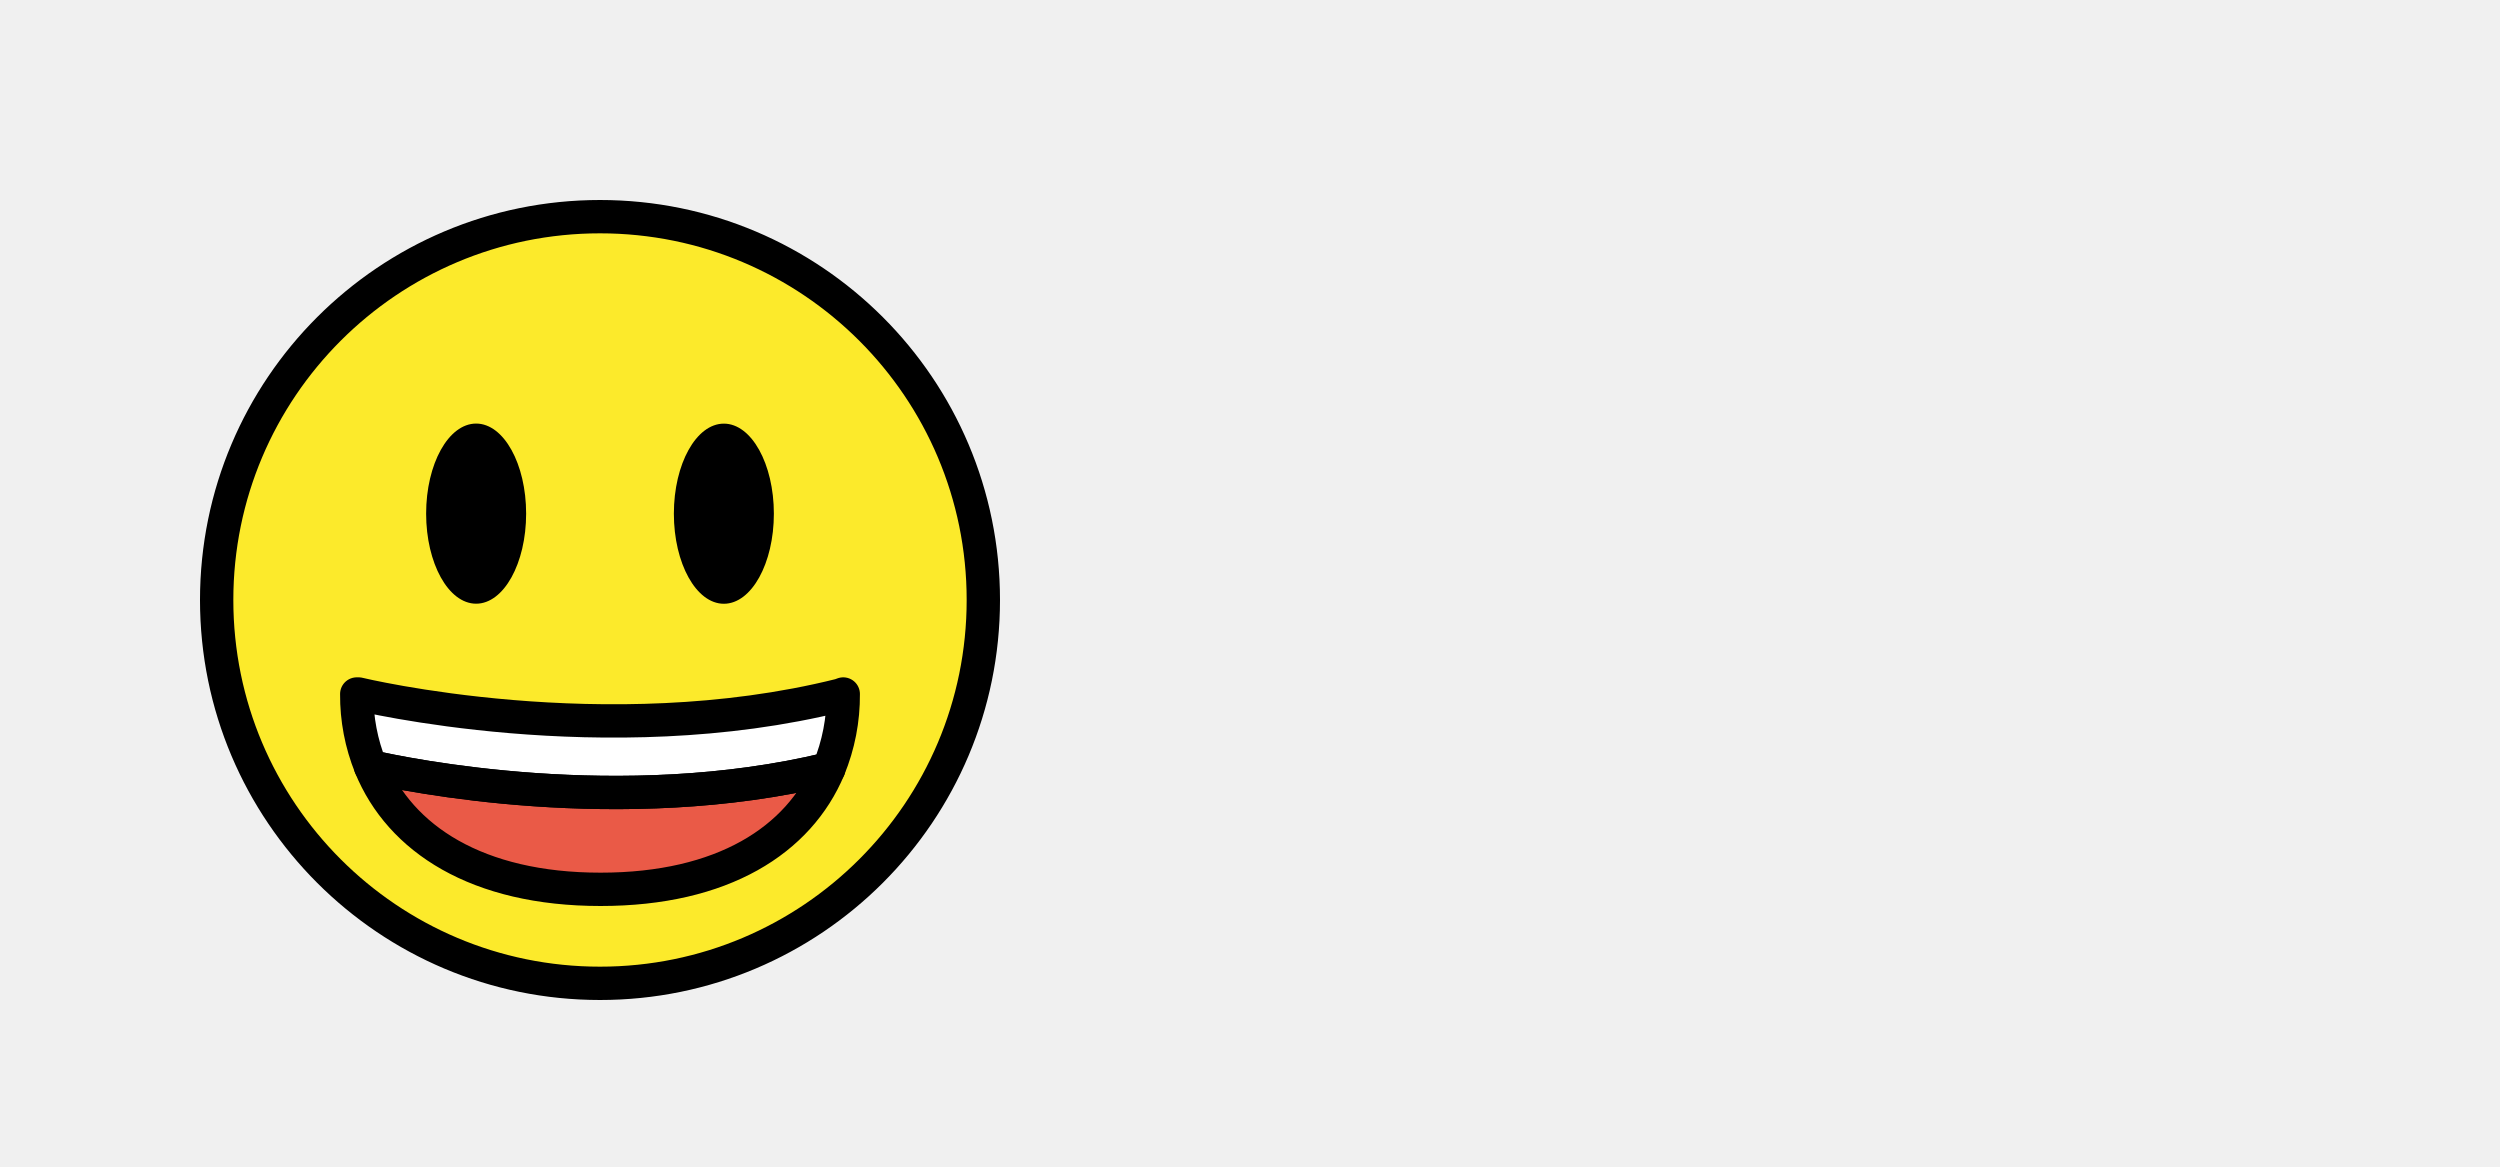
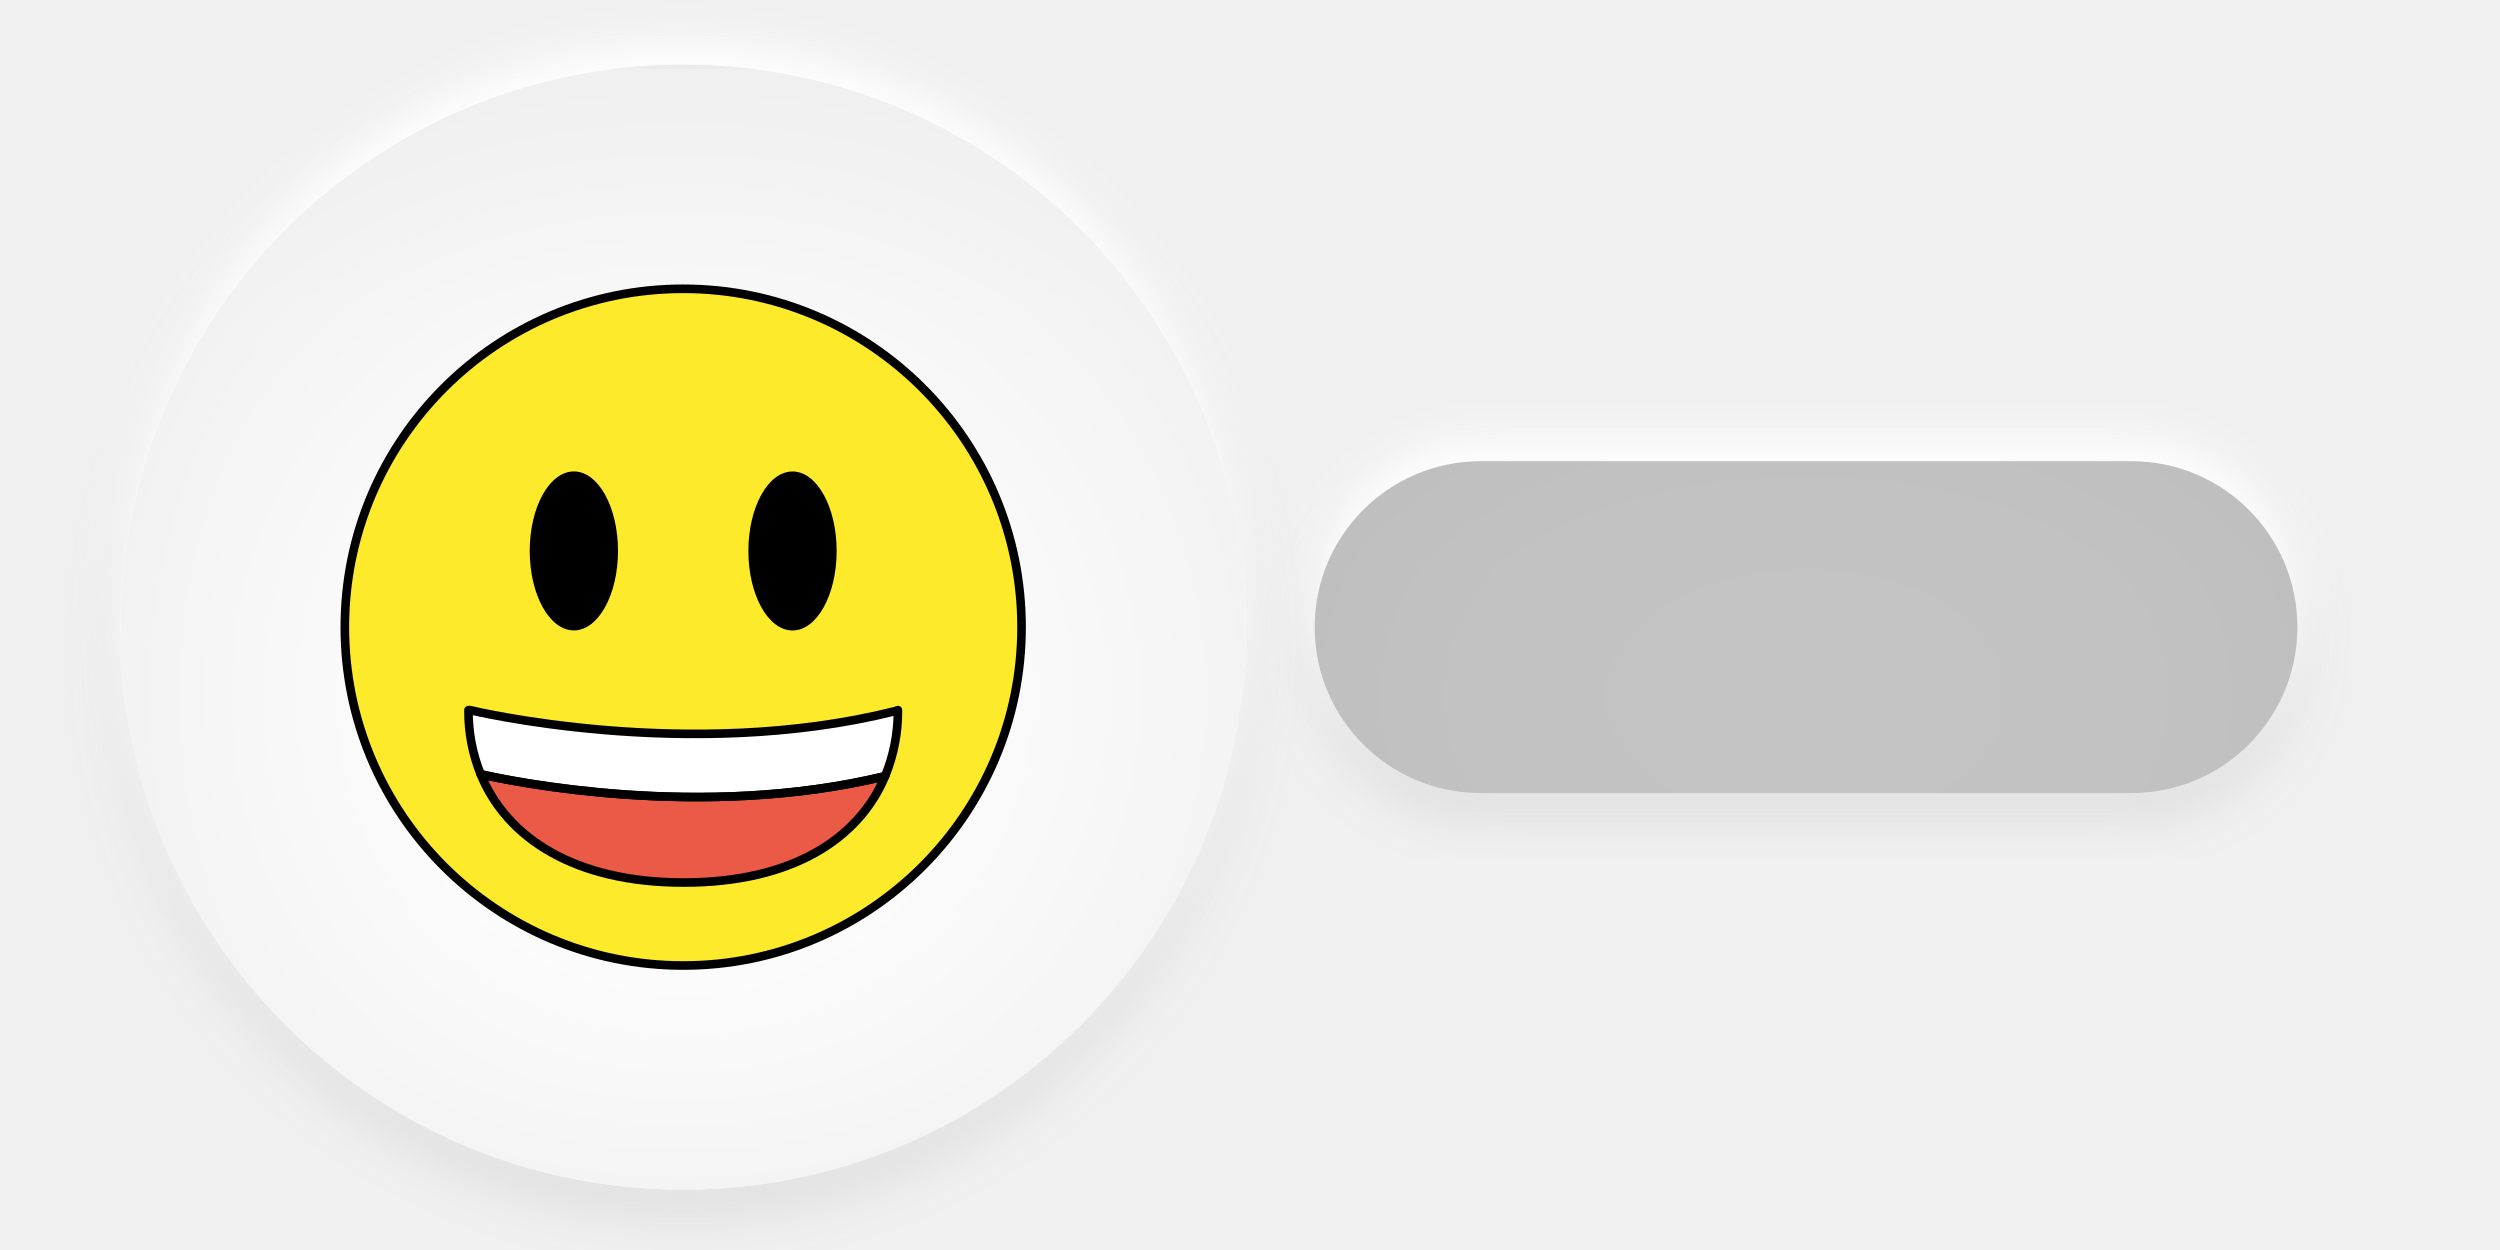
- <svg xmlns="http://www.w3.org/2000/svg" id="emoji" viewBox="0 0 150 70">
-   <rect id="my-rect" fill="#e5f9ff" x="0" y="0" rx="20" ry="20" />
-   <g>
-     <g id="color">
-       <circle cx="36" cy="36" r="23" fill="#fcea2b" />
-       <path fill="#fff" d="M50.595,41.64a11.555,11.555,0,0,1-.87,4.49c-12.49,3.03-25.43.34-27.49-.13a11.435,11.435,0,0,1-.83-4.36h.11s14.8,3.59,28.89.07Z" />
-       <path fill="#ea5a47" d="M49.725,46.13c-1.79,4.27-6.35,7.23-13.69,7.23-7.41,0-12.03-3.03-13.8-7.36C24.295,46.47,37.235,49.16,49.725,46.13Z" />
+ <svg xmlns="http://www.w3.org/2000/svg" xmlns:xlink="http://www.w3.org/1999/xlink" id="emoji" width="160" height="80" viewBox="0 0 550 290" version="1.1">
+   <defs>
+     <rect id="my-rect" x="290" y="107" width="228" height="77" rx="38.5" />
+     <filter x="-5.3%" y="-17.8%" width="110.6%" height="137.8%" filterUnits="objectBoundingBox" id="filter-fjpakclv4c-2">
+       <feOffset dx="0" dy="5" in="SourceAlpha" result="shadowOffsetOuter1" />
+       <feGaussianBlur stdDeviation="6.5" in="shadowOffsetOuter1" result="shadowBlurOuter1" />
+       <feComposite in="shadowBlurOuter1" in2="SourceAlpha" operator="out" result="shadowBlurOuter1" />
+       <feColorMatrix values="0 0 0 0 0.86   0 0 0 0 0.86   0 0 0 0 0.86  0 0 0 1 0" type="matrix" in="shadowBlurOuter1" result="shadowMatrixOuter1" />
+       <feOffset dx="0" dy="-5" in="SourceAlpha" result="shadowOffsetOuter2" />
+       <feGaussianBlur stdDeviation="5" in="shadowOffsetOuter2" result="shadowBlurOuter2" />
+       <feComposite in="shadowBlurOuter2" in2="SourceAlpha" operator="out" result="shadowBlurOuter2" />
+       <feColorMatrix values="0 0 0 0 1   0 0 0 0 1   0 0 0 0 1  0 0 0 1 0" type="matrix" in="shadowBlurOuter2" result="shadowMatrixOuter2" />
+       <feMerge>
+         <feMergeNode in="shadowMatrixOuter1" />
+         <feMergeNode in="shadowMatrixOuter2" />
+       </feMerge>
+     </filter>
+     <filter x="-19.2%" y="-60.4%" width="138.4%" height="223.0%" filterUnits="objectBoundingBox" id="filter-fjpakclv4c-3">
+       <feGaussianBlur stdDeviation="58.5" in="SourceAlpha" result="shadowBlurInner1" />
+       <feOffset dx="0" dy="16" in="shadowBlurInner1" result="shadowOffsetInner1" />
+       <feComposite in="shadowOffsetInner1" in2="SourceAlpha" operator="arithmetic" k2="-1" k3="1" result="shadowInnerInner1" />
+       <feColorMatrix values="0 0 0 0 0   0 0 0 0 0   0 0 0 0 0  0 0 0 0.078 0" type="matrix" in="shadowInnerInner1" />
+     </filter>
+     <circle id="path-fjpakclv4c-4" cx="143.5" cy="145.5" r="130.5" />
+     <filter x="-8.4%" y="-9.2%" width="116.9%" height="119.5%" filterUnits="objectBoundingBox" id="filter-fjpakclv4c-5">
+       <feOffset dx="0" dy="5" in="SourceAlpha" result="shadowOffsetOuter1" />
+       <feGaussianBlur stdDeviation="6.5" in="shadowOffsetOuter1" result="shadowBlurOuter1" />
+       <feColorMatrix values="0 0 0 0 0.86   0 0 0 0 0.86   0 0 0 0 0.86  0 0 0 1 0" type="matrix" in="shadowBlurOuter1" result="shadowMatrixOuter1" />
+       <feOffset dx="0" dy="-5" in="SourceAlpha" result="shadowOffsetOuter2" />
+       <feGaussianBlur stdDeviation="5" in="shadowOffsetOuter2" result="shadowBlurOuter2" />
+       <feColorMatrix values="0 0 0 0 1   0 0 0 0 1   0 0 0 0 1  0 0 0 1 0" type="matrix" in="shadowBlurOuter2" result="shadowMatrixOuter2" />
+       <feMerge>
+         <feMergeNode in="shadowMatrixOuter1" />
+         <feMergeNode in="shadowMatrixOuter2" />
+       </feMerge>
+     </filter>
+     <filter x="-30.5%" y="-31.2%" width="160.9%" height="163.6%" filterUnits="objectBoundingBox" id="filter-fjpakclv4c-6">
+       <feGaussianBlur stdDeviation="58.5" in="SourceAlpha" result="shadowBlurInner1" />
+       <feOffset dx="0" dy="16" in="shadowBlurInner1" result="shadowOffsetInner1" />
+       <feComposite in="shadowOffsetInner1" in2="SourceAlpha" operator="arithmetic" k2="-1" k3="1" result="shadowInnerInner1" />
+       <feColorMatrix values="0 0 0 0 0   0 0 0 0 0   0 0 0 0 0  0 0 0 0.078 0" type="matrix" in="shadowInnerInner1" />
+     </filter>
+   </defs>
+   <g id="Page-1" stroke="none" stroke-width="1" fill="none" fill-rule="evenodd">
+     <g id="Rectangle-Copy-2">
+       <use fill="black" fill-opacity="1" filter="url(#filter-fjpakclv4c-2)" xlink:href="#my-rect" />
+       <use fill-opacity="0.15" fill="#000000" fill-rule="evenodd" xlink:href="#my-rect" />
+       <use fill="black" fill-opacity="1" filter="url(#filter-fjpakclv4c-3)" xlink:href="#my-rect" />
    </g>
-     <g id="hair" />
-     <g id="skin" />
-     <g id="skin-shadow" />
-     <g id="line">
-       <circle cx="36" cy="36" r="23" fill="none" stroke="#000" stroke-linecap="round" stroke-linejoin="round" stroke-width="2" />
-       <ellipse cx="28.568" cy="30.818" rx="3" ry="5.404" />
-       <ellipse cx="43.432" cy="30.822" rx="3" ry="5.404" />
-       <path fill="none" stroke="#000" stroke-linecap="round" stroke-linejoin="round" stroke-width="2" d="M50.595,41.64a11.555,11.555,0,0,1-.87,4.49c-12.49,3.03-25.43.34-27.49-.13a11.435,11.435,0,0,1-.83-4.36h.11s14.8,3.59,28.89.07Z" />
-       <path fill="none" stroke="#000" stroke-linecap="round" stroke-linejoin="round" stroke-width="2" d="M49.725,46.13c-1.79,4.27-6.35,7.23-13.69,7.23-7.41,0-12.03-3.03-13.8-7.36C24.295,46.47,37.235,49.16,49.725,46.13Z" />
+     <g id="Oval-Copy-2">
+       <use fill="black" fill-opacity="1" filter="url(#filter-fjpakclv4c-5)" xlink:href="#path-fjpakclv4c-4" />
+       <use fill="#FFFFFF" fill-rule="evenodd" xlink:href="#path-fjpakclv4c-4" />
+       <use fill="black" fill-opacity="1" filter="url(#filter-fjpakclv4c-6)" xlink:href="#path-fjpakclv4c-4" />
    </g>
-     <animateTransform id="animate" attributeName="transform" attributeType="XML" type="rotate" from="0 36 36" to="360 36 36" dur="2s" repeatCount="indefinite" />
+     <g>
+       <g id="Group" transform="translate(65, 67)">
+         <g id="color" fill-rule="nonzero">
+           <circle id="Oval" fill="#FCEA2B" cx="78.5" cy="78.5" r="78.5" />
+           <path d="M128.313,97.75 C128.354,103.005 127.345,108.215 125.344,113.074 C82.715,123.416 38.55,114.235 31.519,112.63 C29.612,107.903 28.65,102.847 28.687,97.75 L29.062,97.75 C29.062,97.75 79.575,110.002 127.665,97.988 L128.313,97.75 Z" id="Path" fill="#FFFFFF" />
+           <path d="M125.344,113.074 C119.235,127.648 103.672,137.75 78.62,137.75 C53.329,137.75 37.561,127.409 31.52,112.63 C38.551,114.235 82.715,123.416 125.344,113.074 Z" id="Path" fill="#EA5A47" />
+         </g>
+         <g id="line">
+           <circle id="Oval" stroke="#000000" stroke-width="2" stroke-linecap="round" stroke-linejoin="round" cx="78.5" cy="78.5" r="78.5" />
+           <ellipse id="Oval" fill="#000000" fill-rule="nonzero" cx="53.136" cy="60.814" rx="10.239" ry="18.443" />
+           <ellipse id="Oval" fill="#000000" fill-rule="nonzero" cx="103.864" cy="60.826" rx="10.239" ry="18.443" />
+           <path d="M128.313,97.75 C128.354,103.005 127.345,108.215 125.344,113.074 C82.715,123.416 38.55,114.235 31.519,112.63 C29.612,107.903 28.65,102.847 28.687,97.75 L29.062,97.75 C29.062,97.75 79.575,110.002 127.665,97.988 L128.313,97.75 Z" id="Path" stroke="#000000" stroke-width="2" stroke-linecap="round" stroke-linejoin="round" />
+           <path d="M125.344,113.074 C119.235,127.648 103.672,137.75 78.62,137.75 C53.329,137.75 37.561,127.409 31.52,112.63 C38.551,114.235 82.715,123.416 125.344,113.074 Z" id="Path" stroke="#000000" stroke-width="2" stroke-linecap="round" stroke-linejoin="round" />
+         </g>
+       </g>
+       <animateTransform id="animate" attributeName="transform" attributeType="XML" type="rotate" from="0 143.5 145.5" to="360 143.5 145.5" dur="2s" repeatCount="indefinite" />
+     </g>
+     <text id="my-text" />
  </g>
-   <text id="my-text" />
</svg>
